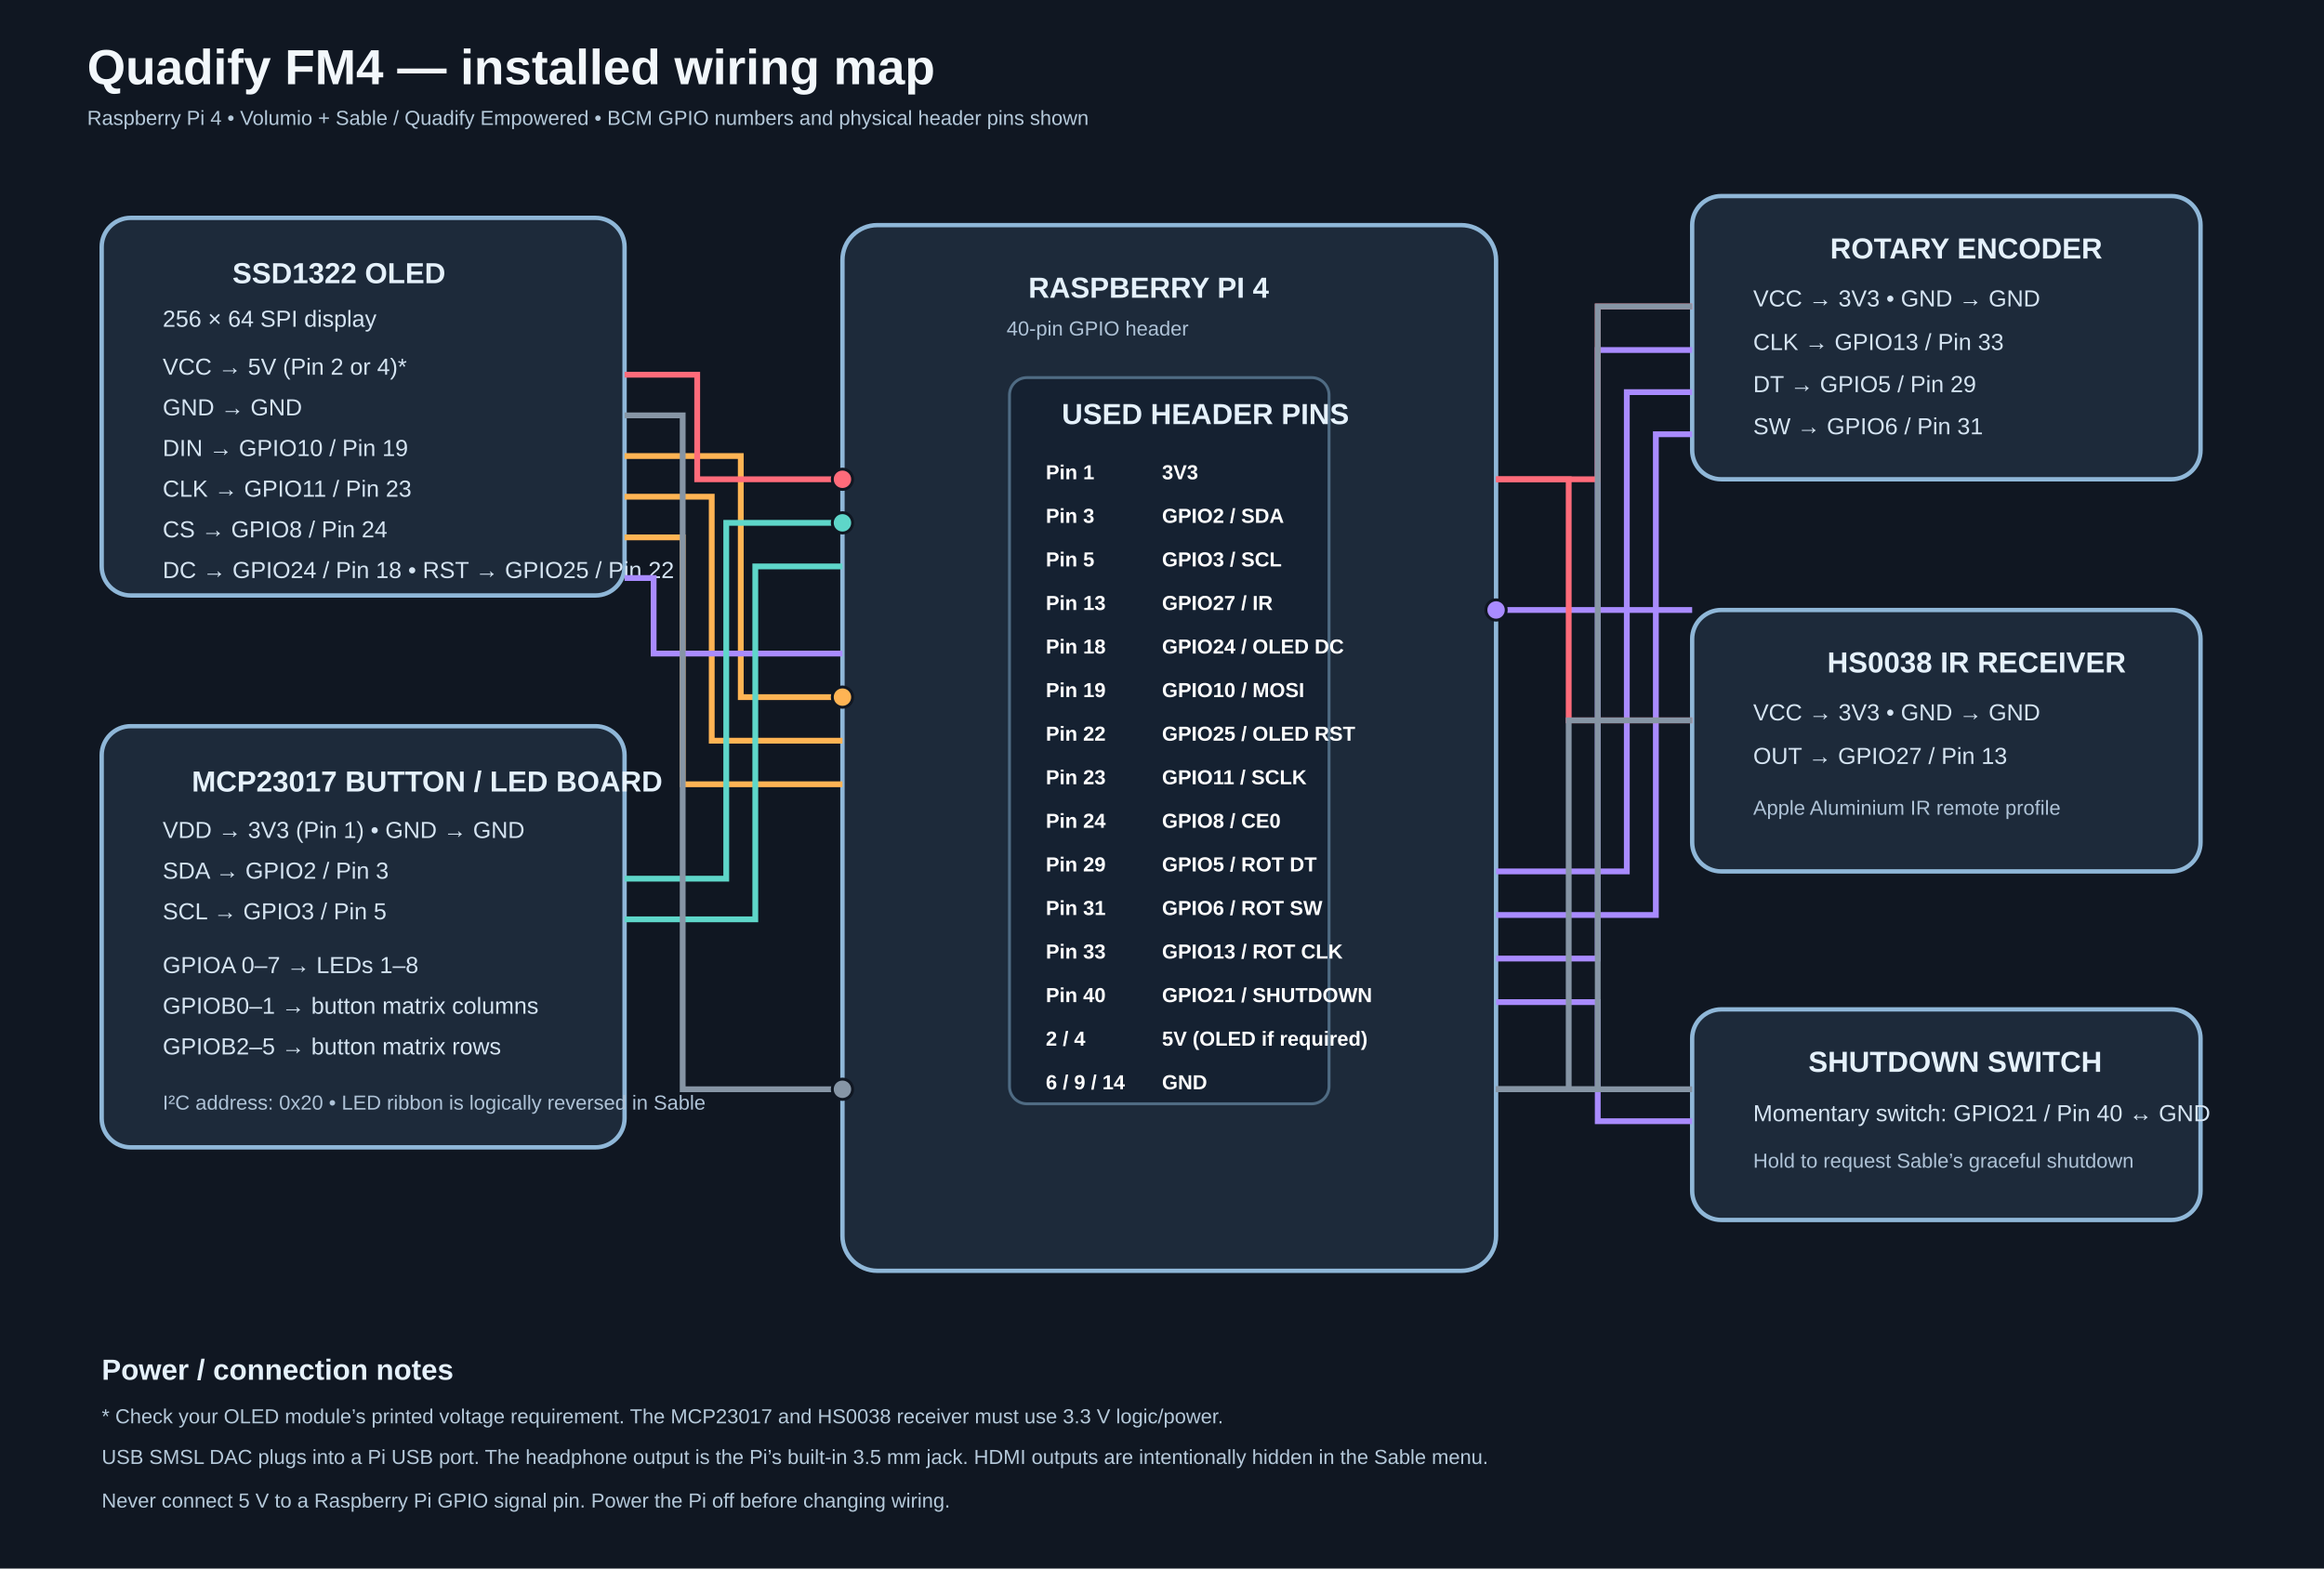
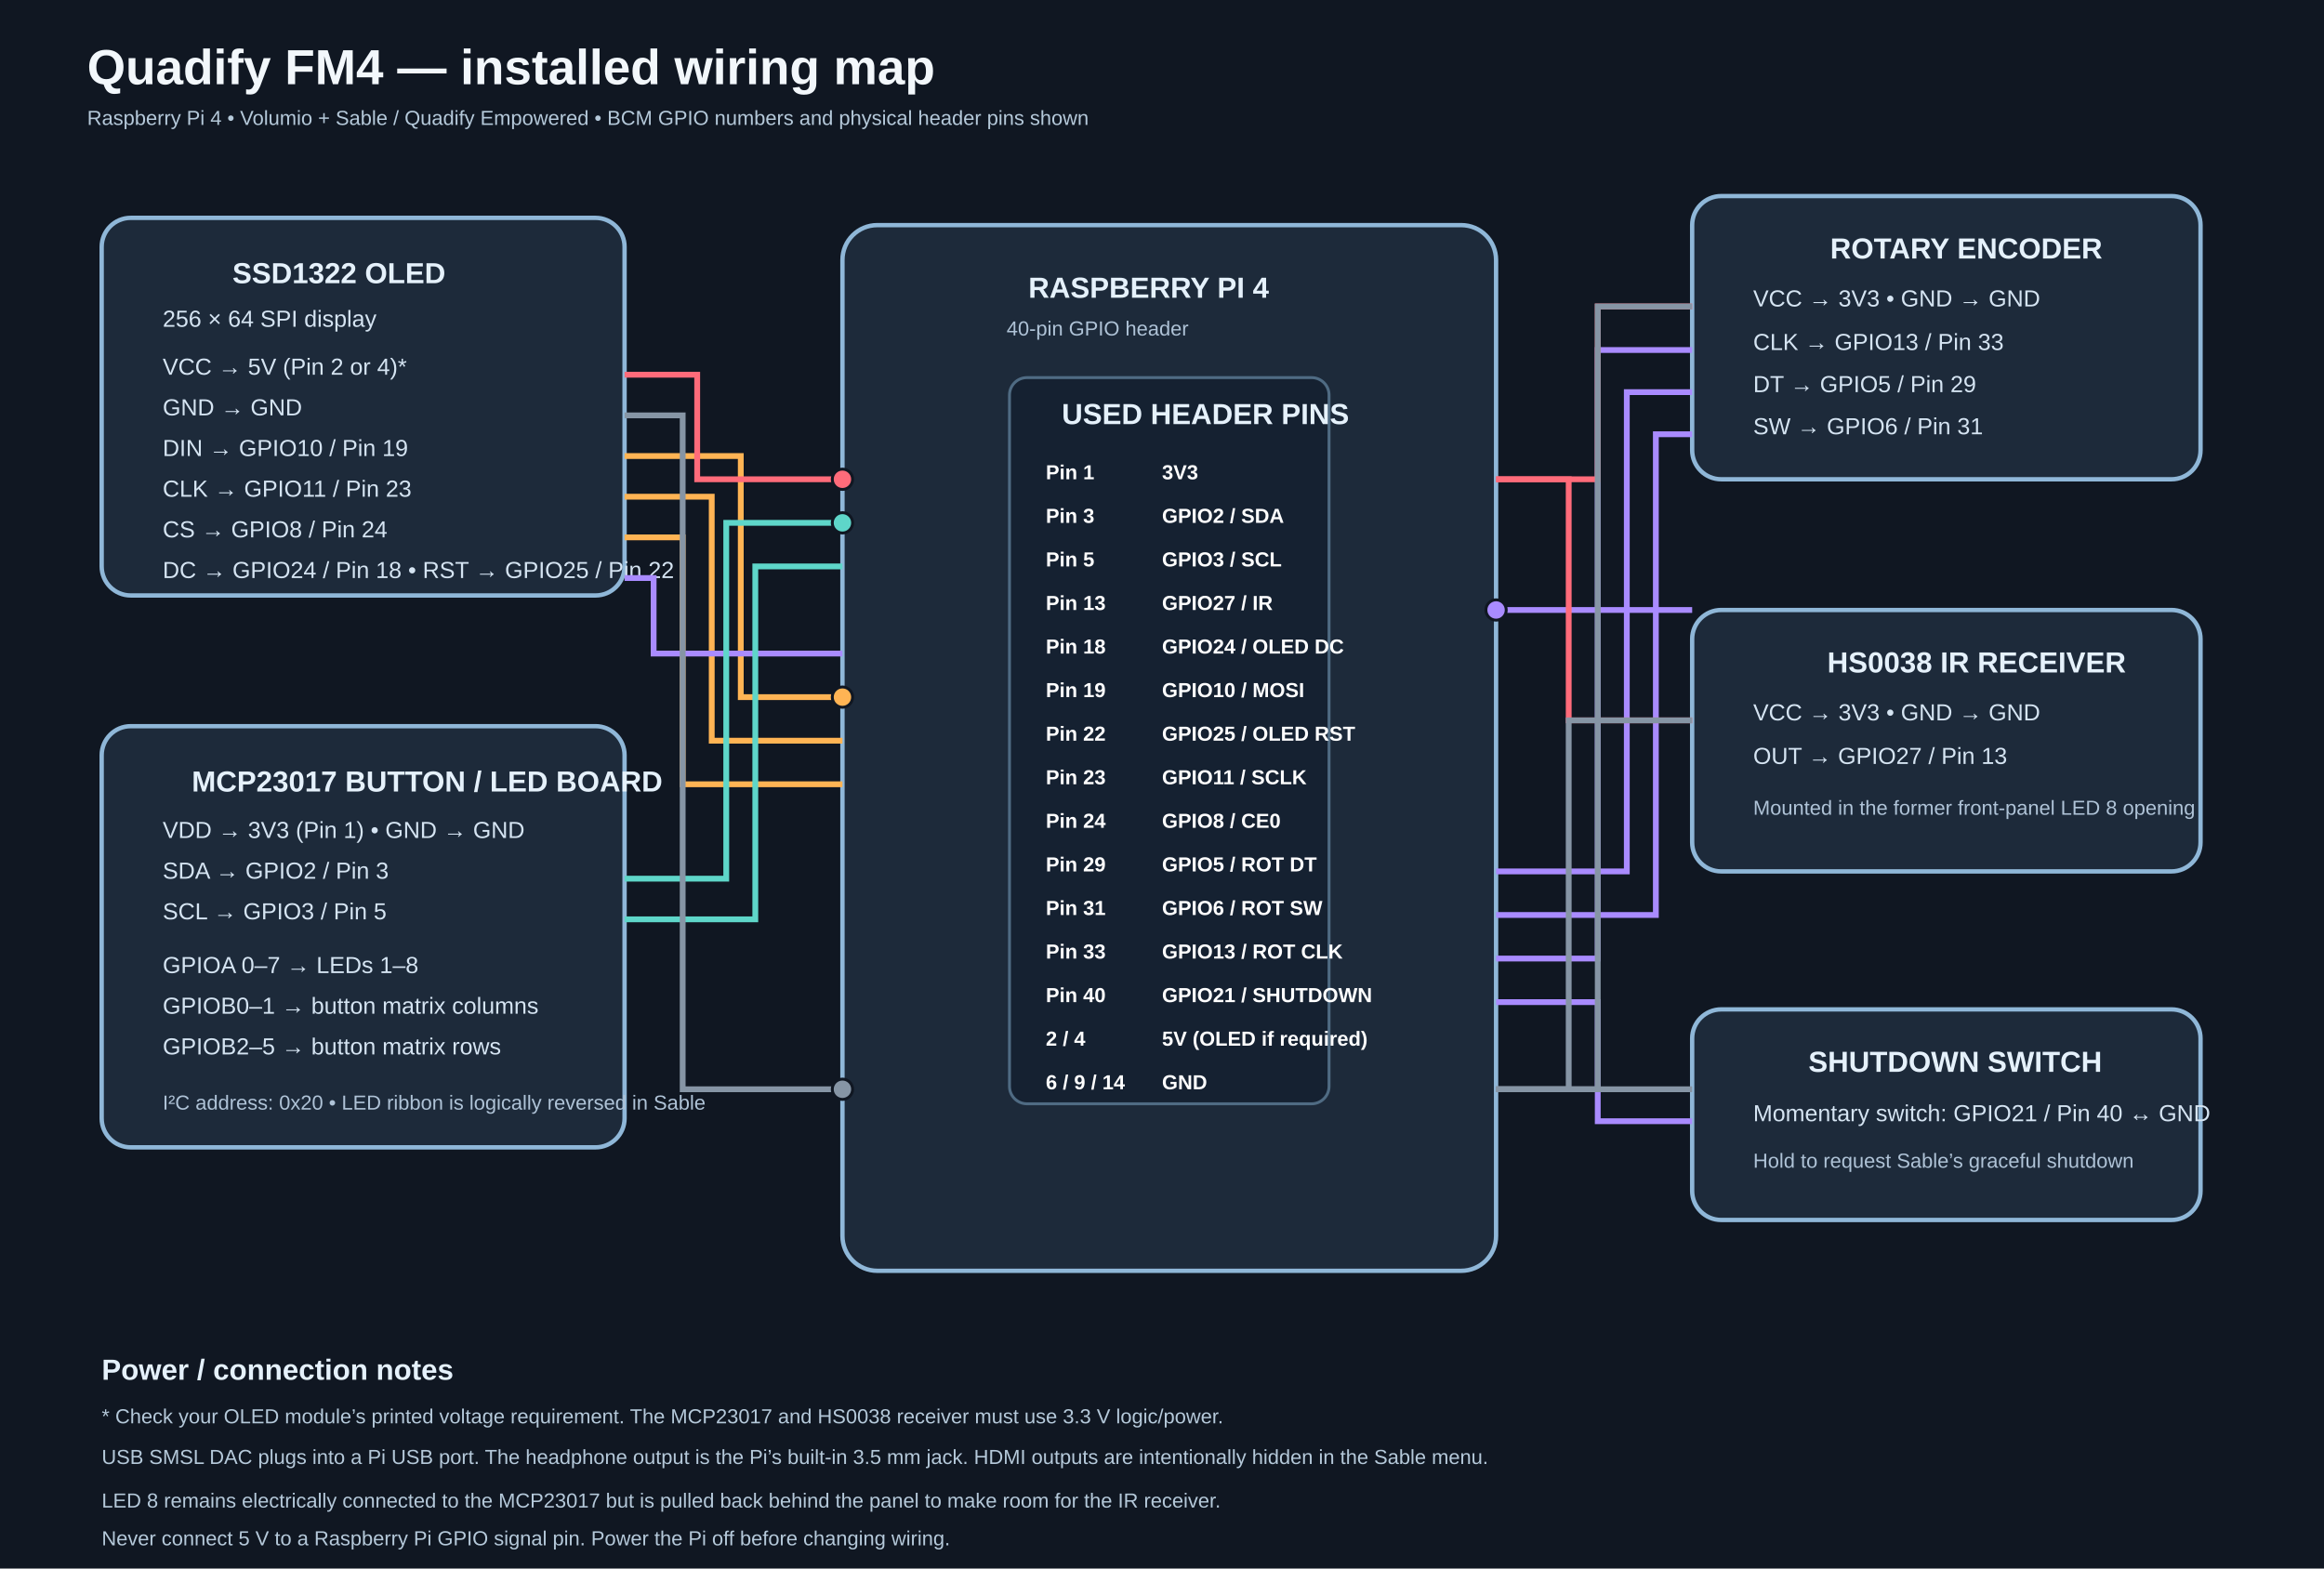
<svg xmlns="http://www.w3.org/2000/svg" width="1600" height="1080" viewBox="0 0 1600 1080">
  <style>
    .bg{fill:#101722}.box{fill:#1d2a3a;stroke:#8fb7d8;stroke-width:3}.sub{fill:#152131;stroke:#4f6b83;stroke-width:2}.title{font:700 34px Arial;fill:#f2f7fb}.h{font:700 20px Arial;fill:#e5f1fb}.t{font:16px Arial;fill:#d5e4f2}.s{font:14px Arial;fill:#afc3d7}.pin{font:700 14px Arial;fill:#fff}.note{font:14px Arial;fill:#b5c9da}.spi{stroke:#ffb454;stroke-width:4;fill:none}.i2c{stroke:#5ed6c9;stroke-width:4;fill:none}.gpio{stroke:#a98bff;stroke-width:4;fill:none}.pwr{stroke:#ff6b7a;stroke-width:4;fill:none}.gnd{stroke:#8695a5;stroke-width:4;fill:none}.dot{stroke:#101722;stroke-width:2}
  </style>
  <rect class="bg" width="1600" height="1080" />
  <text x="60" y="58" class="title">Quadify FM4 — installed wiring map</text>
  <text x="60" y="86" class="note">Raspberry Pi 4 • Volumio + Sable / Quadify Empowered • BCM GPIO numbers and physical header pins shown</text>
  <rect class="box" x="580" y="155" width="450" height="720" rx="24" />
  <text x="708" y="205" class="h">RASPBERRY PI 4</text>
  <text x="693" y="231" class="s">40-pin GPIO header</text>
  <rect class="sub" x="695" y="260" width="220" height="500" rx="12" />
  <text x="731" y="292" class="h">USED HEADER PINS</text>
  <g class="pin">
    <text x="720" y="330">Pin 1</text>
    <text x="800" y="330">3V3</text>
    <text x="720" y="360">Pin 3</text>
    <text x="800" y="360">GPIO2 / SDA</text>
    <text x="720" y="390">Pin 5</text>
    <text x="800" y="390">GPIO3 / SCL</text>
    <text x="720" y="420">Pin 13</text>
    <text x="800" y="420">GPIO27 / IR</text>
    <text x="720" y="450">Pin 18</text>
    <text x="800" y="450">GPIO24 / OLED DC</text>
    <text x="720" y="480">Pin 19</text>
    <text x="800" y="480">GPIO10 / MOSI</text>
    <text x="720" y="510">Pin 22</text>
    <text x="800" y="510">GPIO25 / OLED RST</text>
    <text x="720" y="540">Pin 23</text>
    <text x="800" y="540">GPIO11 / SCLK</text>
    <text x="720" y="570">Pin 24</text>
    <text x="800" y="570">GPIO8 / CE0</text>
    <text x="720" y="600">Pin 29</text>
    <text x="800" y="600">GPIO5 / ROT DT</text>
    <text x="720" y="630">Pin 31</text>
    <text x="800" y="630">GPIO6 / ROT SW</text>
    <text x="720" y="660">Pin 33</text>
    <text x="800" y="660">GPIO13 / ROT CLK</text>
    <text x="720" y="690">Pin 40</text>
    <text x="800" y="690">GPIO21 / SHUTDOWN</text>
    <text x="720" y="720">2 / 4</text>
    <text x="800" y="720">5V (OLED if required)</text>
    <text x="720" y="750">6 / 9 / 14</text>
    <text x="800" y="750">GND</text>
  </g>
  <rect class="box" x="70" y="150" width="360" height="260" rx="20" />
  <text x="160" y="195" class="h">SSD1322 OLED</text>
  <text x="112" y="225" class="t">256 × 64 SPI display</text>
  <text x="112" y="258" class="t">VCC → 5V (Pin 2 or 4)*</text>
  <text x="112" y="286" class="t">GND → GND</text>
  <text x="112" y="314" class="t">DIN → GPIO10 / Pin 19</text>
  <text x="112" y="342" class="t">CLK → GPIO11 / Pin 23</text>
  <text x="112" y="370" class="t">CS → GPIO8 / Pin 24</text>
  <text x="112" y="398" class="t">DC → GPIO24 / Pin 18 • RST → GPIO25 / Pin 22</text>
  <rect class="box" x="70" y="500" width="360" height="290" rx="20" />
  <text x="132" y="545" class="h">MCP23017 BUTTON / LED BOARD</text>
  <text x="112" y="577" class="t">VDD → 3V3 (Pin 1) • GND → GND</text>
  <text x="112" y="605" class="t">SDA → GPIO2 / Pin 3</text>
  <text x="112" y="633" class="t">SCL → GPIO3 / Pin 5</text>
  <text x="112" y="670" class="t">GPIOA 0–7 → LEDs 1–8</text>
  <text x="112" y="698" class="t">GPIOB0–1 → button matrix columns</text>
  <text x="112" y="726" class="t">GPIOB2–5 → button matrix rows</text>
  <text x="112" y="764" class="s">I²C address: 0x20 • LED ribbon is logically reversed in Sable</text>
  <rect class="box" x="1165" y="135" width="350" height="195" rx="20" />
  <text x="1260" y="178" class="h">ROTARY ENCODER</text>
  <text x="1207" y="211" class="t">VCC → 3V3 • GND → GND</text>
  <text x="1207" y="241" class="t">CLK → GPIO13 / Pin 33</text>
  <text x="1207" y="270" class="t">DT → GPIO5 / Pin 29</text>
  <text x="1207" y="299" class="t">SW → GPIO6 / Pin 31</text>
  <rect class="box" x="1165" y="420" width="350" height="180" rx="20" />
  <text x="1258" y="463" class="h">HS0038 IR RECEIVER</text>
  <text x="1207" y="496" class="t">VCC → 3V3 • GND → GND</text>
  <text x="1207" y="526" class="t">OUT → GPIO27 / Pin 13</text>
-   <text x="1207" y="561" class="s">Apple Aluminium IR remote profile</text>
+   <text x="1207" y="561" class="s">Mounted in the former front-panel LED 8 opening</text>
  <rect class="box" x="1165" y="695" width="350" height="145" rx="20" />
  <text x="1245" y="738" class="h">SHUTDOWN SWITCH</text>
  <text x="1207" y="772" class="t">Momentary switch: GPIO21 / Pin 40 ↔ GND</text>
  <text x="1207" y="804" class="s">Hold to request Sable’s graceful shutdown</text>
  <path class="spi" d="M580 480 H510 V314 H430" />
  <path class="spi" d="M580 510 H490 V342 H430" />
  <path class="spi" d="M580 540 H470 V370 H430" />
  <path class="gpio" d="M580 450 H450 V398 H430" />
  <path class="i2c" d="M580 360 H500 V605 H430" />
  <path class="i2c" d="M580 390 H520 V633 H430" />
  <path class="gpio" d="M1030 660 H1100 V241 H1165" />
  <path class="gpio" d="M1030 600 H1120 V270 H1165" />
  <path class="gpio" d="M1030 630 H1140 V299 H1165" />
  <path class="gpio" d="M1030 420 H1165" />
  <path class="gpio" d="M1030 690 H1100 V772 H1165" />
  <path class="pwr" d="M580 330 H480 V258 H430" />
  <path class="pwr" d="M1030 330 H1100 V211 H1165" />
  <path class="pwr" d="M1030 330 H1080 V496 H1165" />
  <path class="gnd" d="M580 750 H470 V286 H430" />
  <path class="gnd" d="M1030 750 H1100 V211 H1165" />
  <path class="gnd" d="M1030 750 H1080 V496 H1165" />
  <path class="gnd" d="M1030 750 H1165" />
  <g>
    <circle class="dot" fill="#ffb454" cx="580" cy="480" r="7" />
    <circle class="dot" fill="#5ed6c9" cx="580" cy="360" r="7" />
    <circle class="dot" fill="#a98bff" cx="1030" cy="420" r="7" />
    <circle class="dot" fill="#ff6b7a" cx="580" cy="330" r="7" />
    <circle class="dot" fill="#8695a5" cx="580" cy="750" r="7" />
  </g>
  <text x="70" y="950" class="h">Power / connection notes</text>
  <text x="70" y="980" class="note">* Check your OLED module’s printed voltage requirement. The MCP23017 and HS0038 receiver must use 3.3 V logic/power.</text>
  <text x="70" y="1008" class="note">USB SMSL DAC plugs into a Pi USB port. The headphone output is the Pi’s built-in 3.5 mm jack. HDMI outputs are intentionally hidden in the Sable menu.</text>
-   <text x="70" y="1038" class="note">Never connect 5 V to a Raspberry Pi GPIO signal pin. Power the Pi off before changing wiring.</text>
+   <text x="70" y="1038" class="note">LED 8 remains electrically connected to the MCP23017 but is pulled back behind the panel to make room for the IR receiver.</text>
+   <text x="70" y="1064" class="note">Never connect 5 V to a Raspberry Pi GPIO signal pin. Power the Pi off before changing wiring.</text>
</svg>
